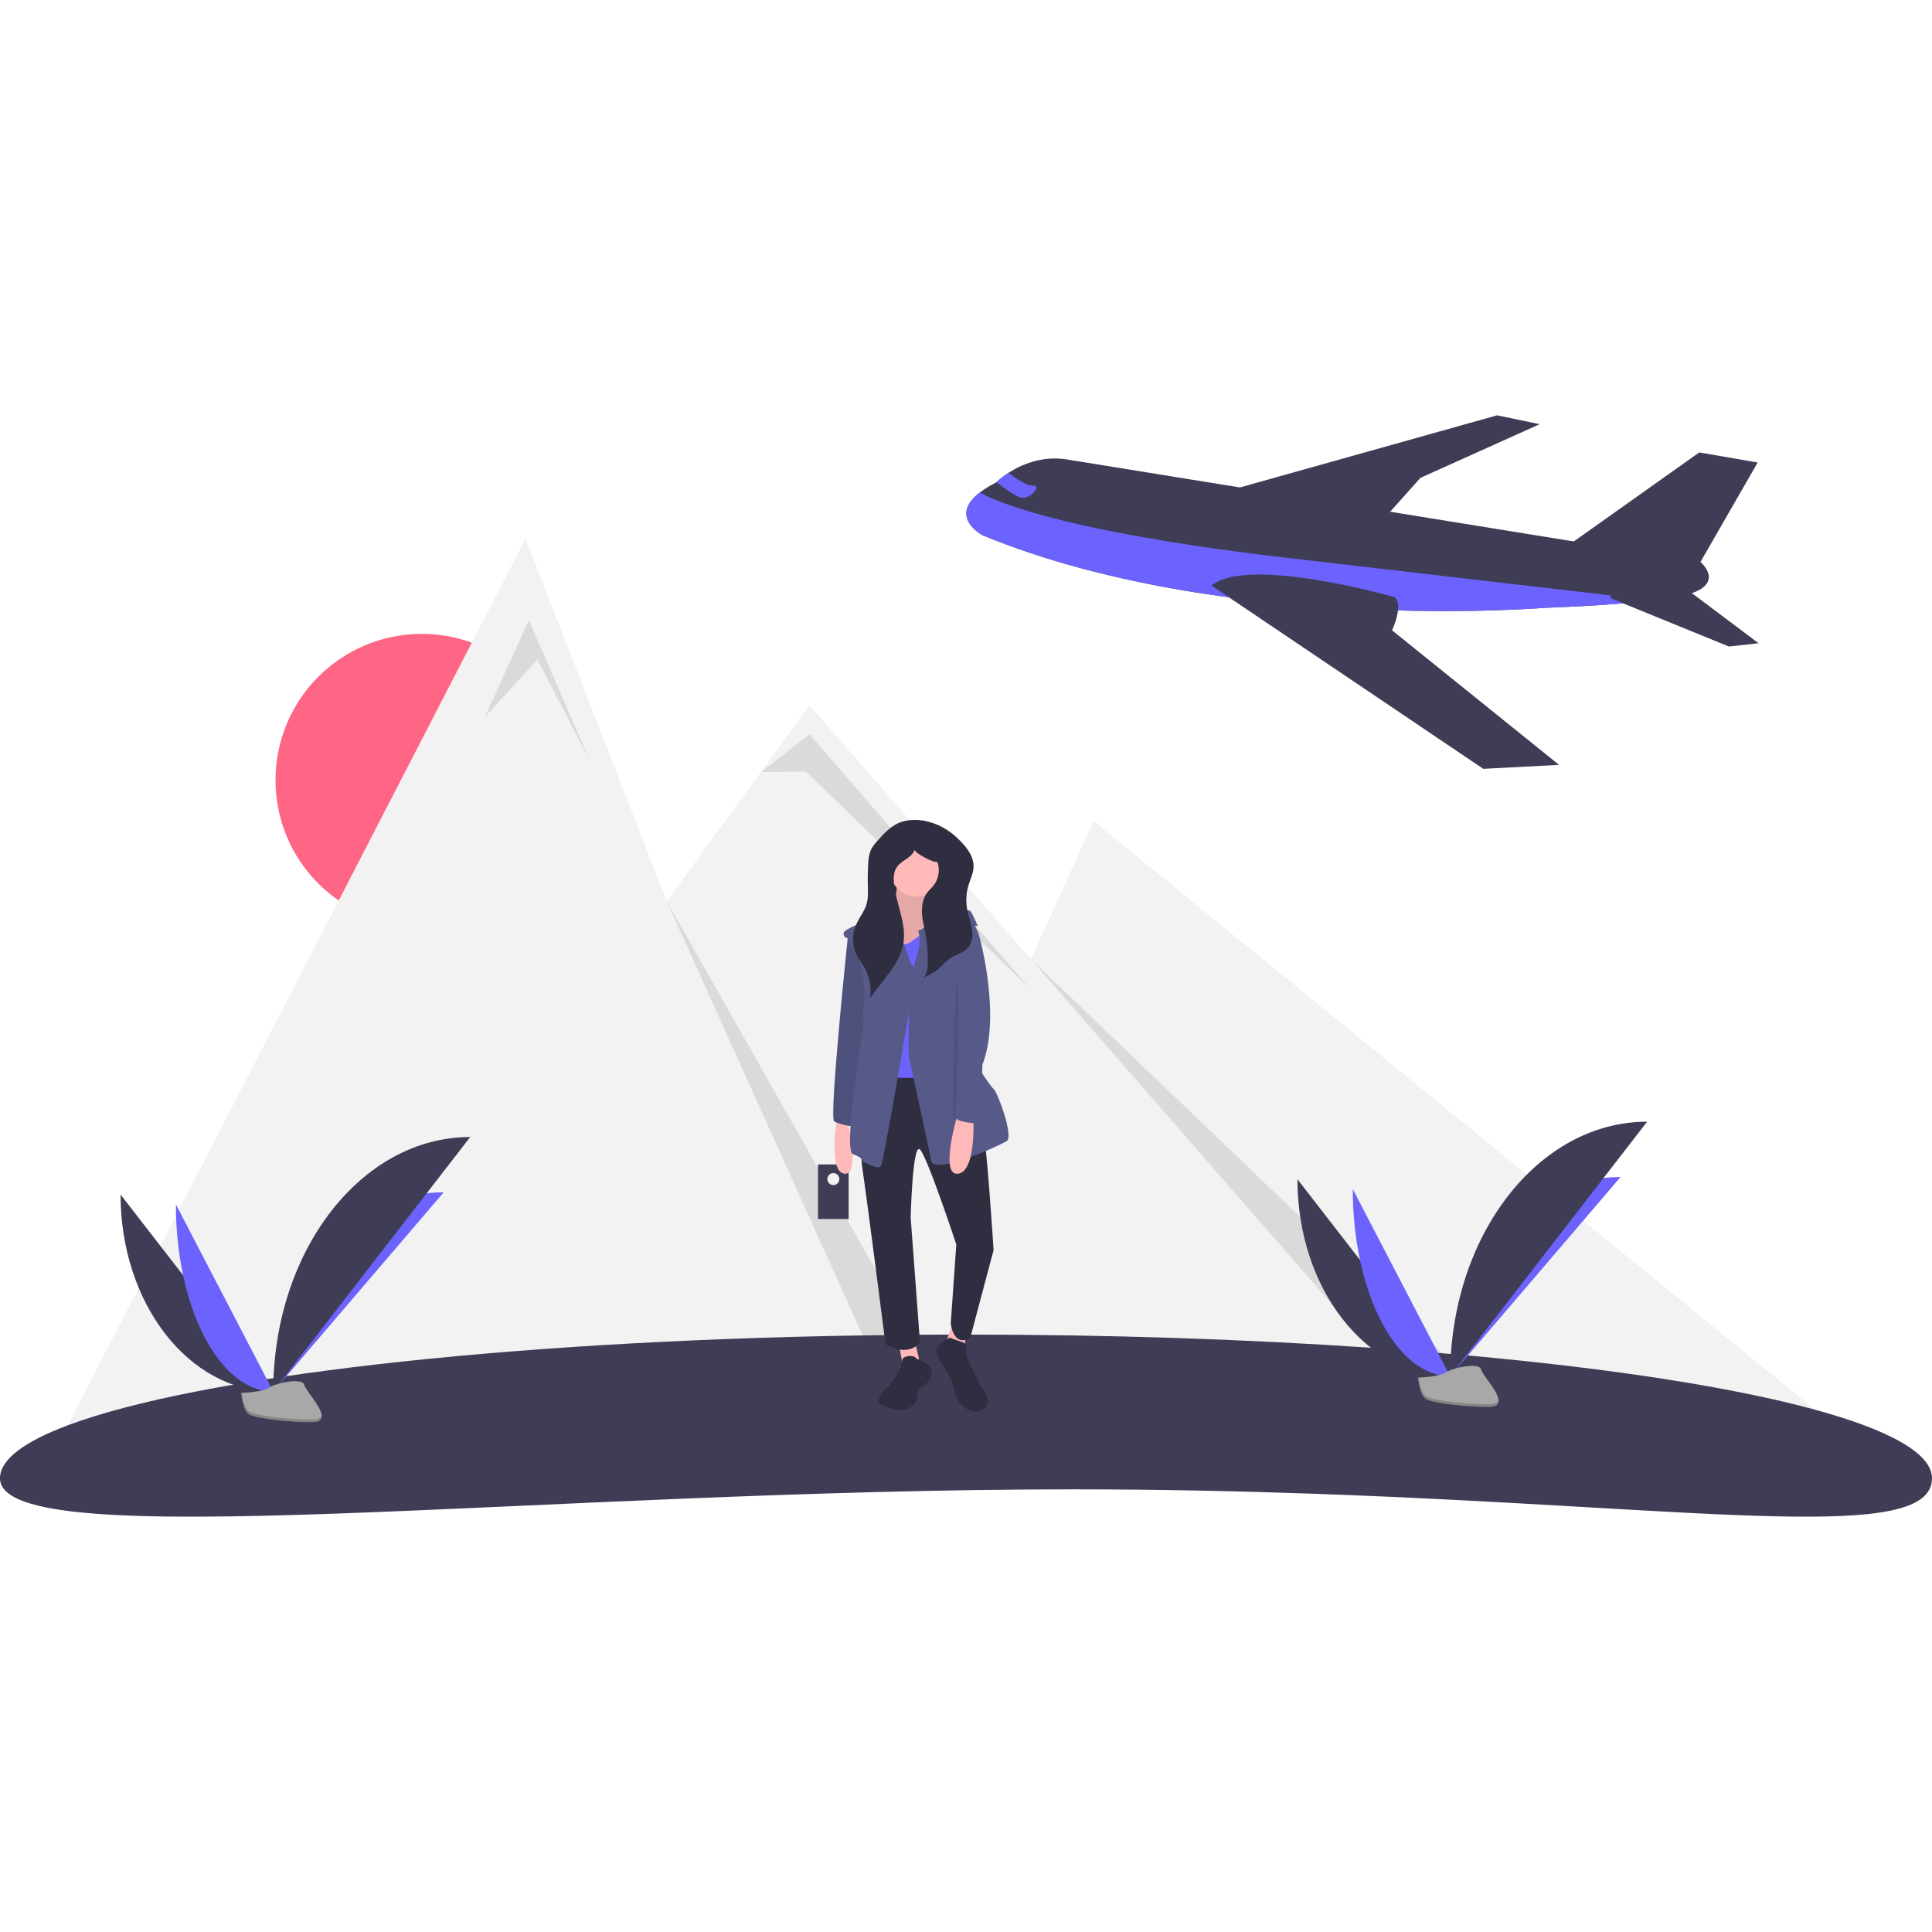
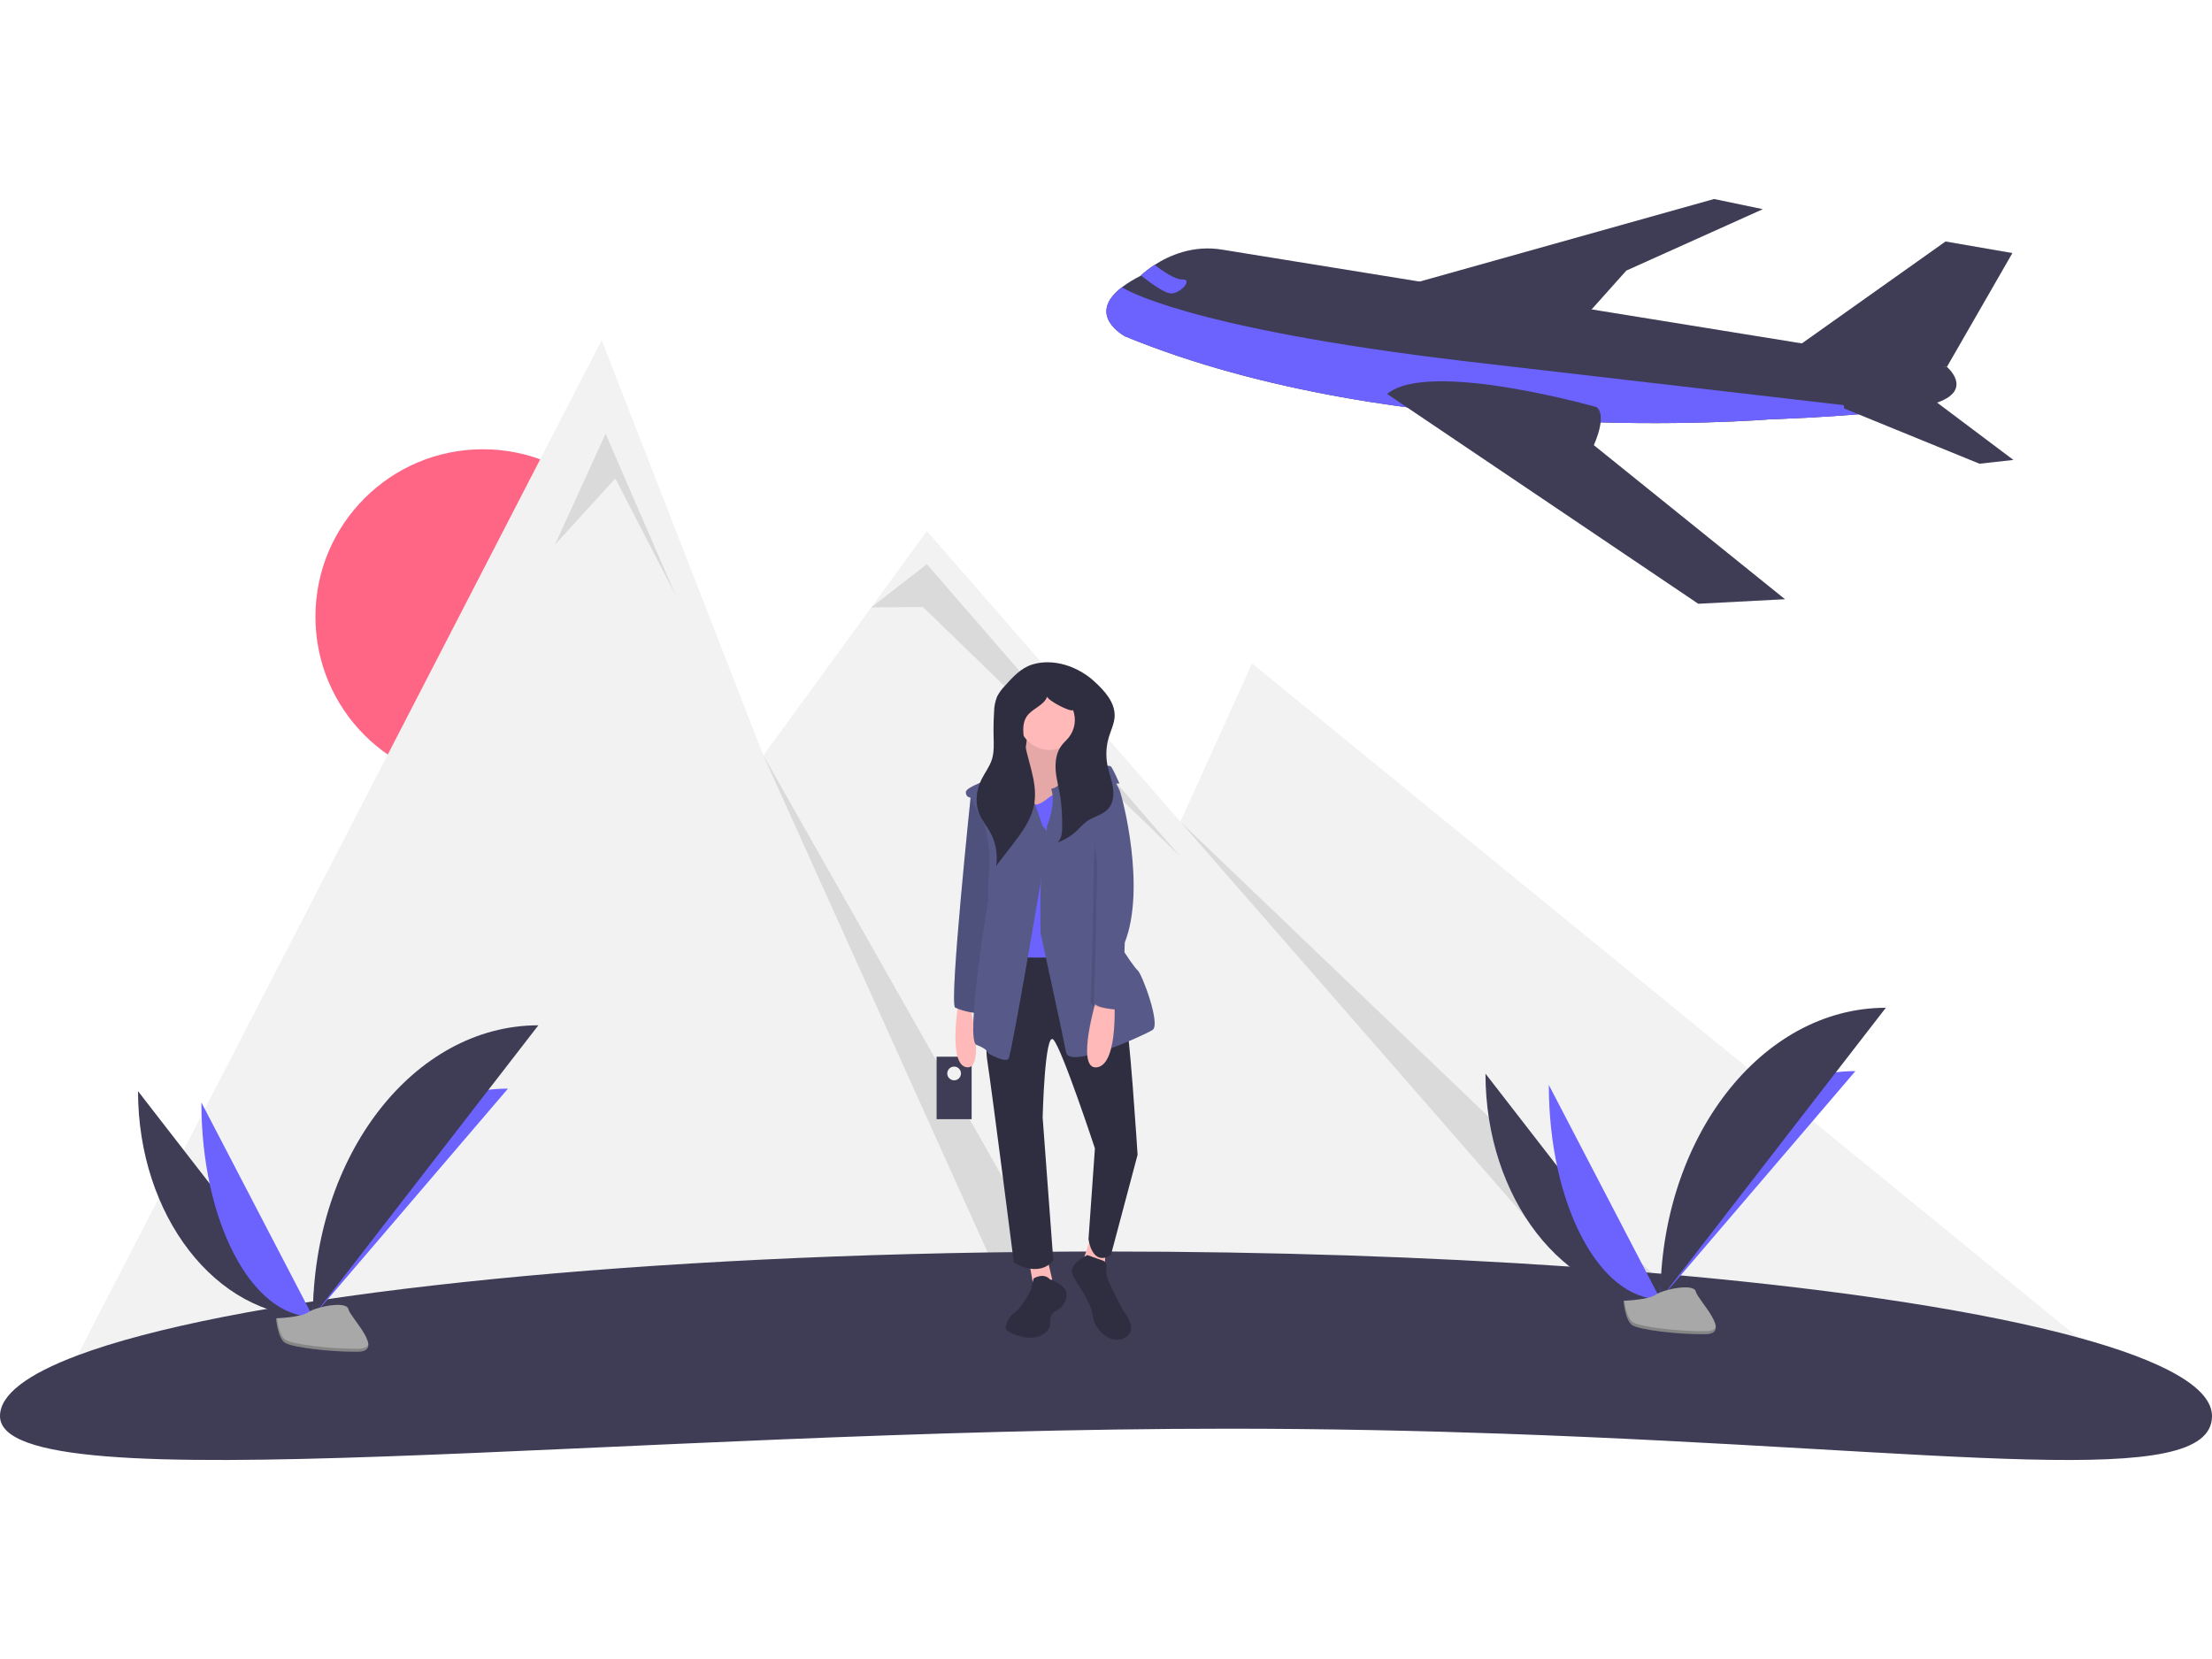
- <svg xmlns="http://www.w3.org/2000/svg" id="b15325d2-ef49-41bb-b39b-b88ff27f55f0" data-name="Layer 1" width="70" height="70" viewBox="0 0 1136 647.595">
+ <svg xmlns="http://www.w3.org/2000/svg" id="b15325d2-ef49-41bb-b39b-b88ff27f55f0" data-name="Layer 1" width="800" height="600" viewBox="0 0 1136 647.595">
  <circle cx="248" cy="214.523" r="86" fill="#ff6584" />
  <path d="M1132.4,737.995a174.165,174.165,0,0,1-15.93,12.73,201.787,201.787,0,0,1-42.43,22.81c-62.35-1.5-154.01-9.15-269.71-13.23q-12.945-4.425-26.48-9.58-17.91-6.825-36.85-15c-52.44-22.66-106.28-37.39-159.61-46.19q-17.19-2.835-34.29-4.86C306.28,655.875,84.2,740.495,58.48,750.725H56l15.82-30.64L341,198.725l62.95,161.62,20.09,51.59,55.37-75.98,28.59-39.23,130.2,149.27,36.8-81.27,254.78,207.92,14.21,11.59,14.38,11.74,4.58,3.74,136.21,111.16Z" transform="translate(-32 -126.2024)" fill="#f2f2f2" />
  <polygon points="285 177.523 311 120.523 347 203.523 316 143.523 285 177.523" opacity="0.1" />
  <path d="M581.39,689.535q-17.19-2.835-34.29-4.86L424.04,411.935Z" transform="translate(-32 -126.2024)" opacity="0.1" />
  <polygon points="447.411 209.752 476 187.523 606 337.523 474 209.523 447.411 209.752" opacity="0.1" />
  <polygon points="606.197 319.789 866 568.523 830.464 576.904 606.197 319.789" opacity="0.1" />
  <path d="M1168,751.225c0,19.37-32.96,23.78-93.96,22.31-62.35-1.5-154.01-9.15-269.71-13.23-43.76-1.54-90.97-2.58-141.33-2.58-313.7,0-631,40.17-631-6.5,0-11,14.12-21.5,39.82-31.14,76.2-28.58,254.18-49.51,467.4-52.88q14.55-.24,29.31-.35,15.63-.135,31.47-.13c84.77,0,165.21,2.76,237.46,7.71.23.02.45.04.68.05q8.7.6,17.23,1.24,9.315.705,18.43,1.45c1.25.1,2.5.2,3.74.31.9.07,1.8.15,2.69.23,1.64.13,3.28.27,4.9.42a.914.914,0,0,1,.17.01q4.47.39,8.88.78c.31.03.62.06.93.08,85.45,7.75,156.07,18.76,204.05,31.87C1143.06,722.865,1168,736.605,1168,751.225Z" transform="translate(-32 -126.2024)" fill="#3f3d56" />
  <path d="M102.887,584.384c0,64.016,40.16,115.817,89.791,115.817" transform="translate(-32 -126.2024)" fill="#3f3d56" />
  <path d="M192.678,700.202c0-64.735,44.817-117.118,100.201-117.118" transform="translate(-32 -126.2024)" fill="#6c63ff" />
  <path d="M135.42,590.188c0,60.809,25.61,110.014,57.258,110.014" transform="translate(-32 -126.2024)" fill="#6c63ff" />
  <path d="M192.678,700.202c0-82.717,51.801-149.651,115.817-149.651" transform="translate(-32 -126.2024)" fill="#3f3d56" />
  <path d="M173.788,701.018s12.734-.392,16.571-3.125,19.588-5.996,20.54-1.613,19.137,21.798,4.76,21.914-33.404-2.239-37.235-4.573S173.788,701.018,173.788,701.018Z" transform="translate(-32 -126.2024)" fill="#a8a8a8" />
  <path d="M215.916,716.668c-14.376.116-33.404-2.239-37.235-4.572-2.917-1.777-4.079-8.153-4.468-11.094-.269.012-.425.017-.425.017s.807,10.27,4.637,12.603,22.858,4.689,37.235,4.573c4.15-.033,5.583-1.51,5.505-3.697C220.587,715.818,219.005,716.643,215.916,716.668Z" transform="translate(-32 -126.2024)" opacity="0.2" />
  <path d="M794.887,575.384c0,64.016,40.16,115.817,89.791,115.817Z" transform="translate(-32 -126.2024)" fill="#3f3d56" />
  <path d="M884.678,691.202c0-64.735,44.817-117.118,100.201-117.118Z" transform="translate(-32 -126.2024)" fill="#6c63ff" />
  <path d="M827.42,581.188c0,60.809,25.61,110.014,57.258,110.014Z" transform="translate(-32 -126.2024)" fill="#6c63ff" />
  <path d="M884.678,691.202c0-82.717,51.801-149.651,115.817-149.651Z" transform="translate(-32 -126.2024)" fill="#3f3d56" />
  <path d="M865.788,692.018s12.734-.392,16.571-3.125,19.588-5.996,20.54-1.613,19.137,21.798,4.76,21.914-33.404-2.239-37.235-4.573S865.788,692.018,865.788,692.018Z" transform="translate(-32 -126.2024)" fill="#a8a8a8" />
  <path d="M907.916,707.668c-14.376.116-33.404-2.239-37.235-4.572-2.917-1.777-4.079-8.153-4.468-11.094-.269.012-.425.017-.425.017s.807,10.27,4.637,12.603,22.858,4.689,37.235,4.573c4.15-.033,5.583-1.51,5.505-3.697C912.587,706.818,911.005,707.643,907.916,707.668Z" transform="translate(-32 -126.2024)" opacity="0.2" />
  <rect x="481" y="440.479" width="18" height="32.087" fill="#3f3d56" />
  <circle cx="490" cy="449.088" r="3.522" fill="#f2f2f2" />
  <path d="M524.182,539.261s-5.478,31.775,4.383,32.871,1.096-33.966,1.096-33.966Z" transform="translate(-32 -126.2024)" fill="#ffb9b9" />
  <path d="M530.756,430.788s-11.505,109.021-8.218,110.665,12.053,3.835,13.696,2.191,8.218-69.028,8.218-69.028l-4.931-35.062Z" transform="translate(-32 -126.2024)" fill="#575a89" />
  <path d="M530.756,430.788s-11.505,109.021-8.218,110.665,12.053,3.835,13.696,2.191,8.218-69.028,8.218-69.028l-4.931-35.062Z" transform="translate(-32 -126.2024)" opacity="0.1" />
  <rect x="519.848" y="255.554" width="34.514" height="37.253" fill="#2f2e41" />
  <path d="M559.792,398.465s-1.096,24.105-8.766,25.749,7.122,29.584,7.122,29.584l23.009-2.191,5.478-32.871s-12.6-2.191-8.218-19.175Z" transform="translate(-32 -126.2024)" fill="#ffb9b9" />
  <path d="M559.792,398.465s-1.096,24.105-8.766,25.749,7.122,29.584,7.122,29.584l23.009-2.191,5.478-32.871s-12.6-2.191-8.218-19.175Z" transform="translate(-32 -126.2024)" opacity="0.1" />
  <polygon points="528.888 547.829 530.531 557.142 540.393 554.951 538.201 545.637 528.888 547.829" fill="#ffb9b9" />
  <polygon points="560.115 533.585 556.828 543.446 567.237 548.924 567.785 540.707 560.115 533.585" fill="#ffb9b9" />
  <path d="M549.383,511.869s-13.148,38.349-10.409,56.428,13.696,104.09,13.696,104.09,12.6,8.218,20.27-1.096L567.462,597.881s1.096-44.375,5.478-39.993,21.366,55.88,21.366,55.88l-3.287,46.567s1.644,14.244,11.505,8.218l13.696-51.497s-4.383-69.028-6.574-71.768-16.435-34.514-16.435-34.514Z" transform="translate(-32 -126.2024)" fill="#2f2e41" />
  <circle cx="539.023" cy="267.058" r="15.887" fill="#ffb9b9" />
  <path d="M554.862,432.432s6.026,8.765,13.696,2.739,12.053-6.574,12.053-6.574l9.313,5.478-2.191,21.366,3.287,59.167s-39.993,3.287-42.184-1.096,2.739-23.009,2.739-23.009l-7.122-39.993V432.432Z" transform="translate(-32 -126.2024)" fill="#6c63ff" />
  <path d="M567.462,448.319s-9.861-30.131-13.148-30.679-12.6,6.026-12.6,6.026-13.696,4.383-13.696,7.122,2.191,2.739,2.191,2.739l7.67,14.792s3.287,13.148,2.191,21.914a88.139,88.139,0,0,0-.548,15.887s-12.053,72.315-6.026,74.507,6.026,4.383,6.026,4.383,8.766,4.931,10.409,2.739,17.531-96.421,17.531-96.421S575.68,455.441,567.462,448.319Z" transform="translate(-32 -126.2024)" fill="#575a89" />
  <path d="M569.653,448.319s4.931-11.505,2.191-19.175c0,0,2.739-.548,3.835-2.191s0-9.861,2.739-10.409,23.009,0,24.105,1.096,4.383,8.766,4.383,8.766h-1.644l-12.053,19.722s6.026,37.253,4.931,43.28,15.887,31.227,18.079,32.871,12.053,27.94,7.67,30.679-42.732,20.27-44.375,11.505-13.148-61.359-13.148-61.359-.548-29.036,1.096-36.158S569.653,448.319,569.653,448.319Z" transform="translate(-32 -126.2024)" fill="#575a89" />
  <path d="M595.402,535.974s-11.505,37.801,0,36.158,8.765-37.253,8.765-37.253Z" transform="translate(-32 -126.2024)" fill="#ffb9b9" />
  <path d="M571.321,681.172s9.083,2.595,8.434,8.434a9.716,9.716,0,0,1-5.839,7.785,5.864,5.864,0,0,0-2.595,5.839c.649,3.893-5.19,9.732-14.922,7.137s-7.785-5.19-7.785-5.19a11.268,11.268,0,0,1,4.541-7.137c3.893-2.595,8.434-11.678,8.434-12.327s1.298-5.19,1.298-5.19S568.077,677.28,571.321,681.172Z" transform="translate(-32 -126.2024)" fill="#2f2e41" />
  <path d="M590.471,668.553s-9.861,4.383-7.67,9.861,9.313,13.148,10.409,21.366,10.409,15.34,16.983,10.957-1.096-13.148-1.096-13.148-8.218-15.34-8.765-18.627,1.096-6.574-2.191-7.67S590.471,668.553,590.471,668.553Z" transform="translate(-32 -126.2024)" fill="#2f2e41" />
  <path d="M604.989,432.158s-1.37-6.3.274-2.465,13.696,50.402,2.739,78.342c0,0-1.096,34.514-2.191,34.514s-14.244-.548-13.696-4.383,1.644-65.741,1.644-69.576,1.917-28.762,1.917-28.762Z" transform="translate(-32 -126.2024)" opacity="0.1" />
  <path d="M602.524,422.571a33.121,33.121,0,0,1,4.383,7.122c1.644,3.835,13.696,50.402,2.739,78.342,0,0-1.096,34.514-2.191,34.514s-14.244-.548-13.696-4.383,1.644-65.741,1.644-69.576-3.287-29.584-3.287-29.584Z" transform="translate(-32 -126.2024)" fill="#575a89" />
  <path d="M562.067,365.29c-5.748,1.797-10.04,6.493-14.04,10.996a23.298,23.298,0,0,0-3.918,5.365,21.605,21.605,0,0,0-1.582,7.886q-.4,6.287-.256,12.594c.092,4.027.339,8.156-.899,11.989-1.197,3.706-3.688,6.839-5.4,10.338-2.73,5.581-3.36,12.353-.84,18.032,1.387,3.126,3.632,5.786,5.309,8.766a27.151,27.151,0,0,1,3.12,17.462l7.889-10.22c5.053-6.546,10.265-13.443,11.687-21.588,2.062-11.815-4.241-23.388-5.484-35.317-.347-3.326-.23-6.919,1.653-9.683,2.779-4.08,8.824-5.522,10.495-10.167.242,1.945,11.895,8.141,13.298,6.936a14.51,14.51,0,0,1-2.201,14.015c-1.128,1.4-2.514,2.579-3.614,4.001-2.849,3.684-3.497,8.651-3.095,13.291s1.738,9.146,2.444,13.749a102.113,102.113,0,0,1,.853,13.824c.052,3.2-.035,6.77-2.279,9.052a27.395,27.395,0,0,0,9.861-6.044,49.113,49.113,0,0,1,4.918-4.662c3.529-2.546,8.31-3.301,11.189-6.564,2.57-2.913,2.98-7.187,2.376-11.025s-2.076-7.49-2.816-11.304a30.364,30.364,0,0,1,.762-14.584c1.048-3.433,2.72-6.743,2.925-10.326.417-7.31-5.219-13.424-10.638-18.347C585.664,366.379,573.092,361.843,562.067,365.29Z" transform="translate(-32 -126.2024)" fill="#2f2e41" />
  <path d="M1027.395,230.569c-4.857,1.793-13.383,3.26-23.253,4.444-26.839,3.221-63.62,4.364-63.62,4.364s-189.025,15.679-330.706-42.631c0,0-20.608-10.806-1.465-25.344a61.778,61.778,0,0,1,9.348-5.708s.079-.081.236-.23a49.534,49.534,0,0,1,7.023-5.414c7.339-4.744,19.733-10.373,34.816-7.823l372.091,60.186S1045.456,223.897,1027.395,230.569Z" transform="translate(-32 -126.2024)" fill="#f2f2f2" />
  <path d="M953.25,203.295l77.9-55.271,34.334,5.938-33.62,58.452S954.145,213.032,953.25,203.295Z" transform="translate(-32 -126.2024)" fill="#f2f2f2" />
  <polygon points="725.129 43.517 880.294 0 905.307 5.226 835.216 36.756 813.306 61.264 725.129 43.517" fill="#f2f2f2" />
  <path d="M1004.141,235.013c-26.839,3.221-63.62,4.364-63.62,4.364s-189.025,15.679-330.706-42.631c0,0-20.608-10.806-1.465-25.344l.065.266s30.569,20.662,176.636,37.914Z" transform="translate(-32 -126.2024)" fill="#f2f2f2" />
  <path d="M979.198,233.818l69.376,28.324L1066,260.207l-41.496-31.184S974.315,218.319,979.198,233.818Z" transform="translate(-32 -126.2024)" fill="#f2f2f2" />
  <path d="M633.544,174.694c-3.312.058-10.895-5.496-15.61-9.229a49.534,49.534,0,0,1,7.023-5.414c3.8,2.917,10.565,7.64,14.325,7.471C644.711,167.279,638.527,174.608,633.544,174.694Z" transform="translate(-32 -126.2024)" fill="#f2f2f2" />
  <path d="M948.702,331.734l-44.539,2.328L778.943,249.622l-23.247-15.676-11.298-7.618c21.186-17.907,107.616,6.783,107.616,6.783,1.655,1.397,2.18,3.717,2.105,6.279-.142,4.802-2.397,10.454-3.267,12.465-.209.485-.337.758-.337.758Z" transform="translate(-32 -126.2024)" fill="#f2f2f2" />
  <path d="M1027.395,230.569c-4.857,1.793-13.383,3.26-23.253,4.444-26.839,3.221-63.62,4.364-63.62,4.364s-189.025,15.679-330.706-42.631c0,0-20.608-10.806-1.465-25.344a61.778,61.778,0,0,1,9.348-5.708s.079-.081.236-.23a49.534,49.534,0,0,1,7.023-5.414c7.339-4.744,19.733-10.373,34.816-7.823l372.091,60.186S1045.456,223.897,1027.395,230.569Z" transform="translate(-32 -126.2024)" fill="#3f3d56" />
  <path d="M953.25,203.295l77.9-55.271,34.334,5.938-33.62,58.452S954.145,213.032,953.25,203.295Z" transform="translate(-32 -126.2024)" fill="#3f3d56" />
  <polygon points="725.129 43.517 880.294 0 905.307 5.226 835.216 36.756 813.306 61.264 725.129 43.517" fill="#3f3d56" />
  <path d="M1004.141,235.013c-26.839,3.221-63.62,4.364-63.62,4.364s-189.025,15.679-330.706-42.631c0,0-20.608-10.806-1.465-25.344l.065.266s30.569,20.662,176.636,37.914Z" transform="translate(-32 -126.2024)" fill="#6c63ff" />
  <path d="M979.198,233.818l69.376,28.324L1066,260.207l-41.496-31.184S974.315,218.319,979.198,233.818Z" transform="translate(-32 -126.2024)" fill="#3f3d56" />
  <path d="M633.544,174.694c-3.312.058-10.895-5.496-15.61-9.229a49.534,49.534,0,0,1,7.023-5.414c3.8,2.917,10.565,7.64,14.325,7.471C644.711,167.279,638.527,174.608,633.544,174.694Z" transform="translate(-32 -126.2024)" fill="#6c63ff" />
  <path d="M948.702,331.734l-44.539,2.328L778.943,249.622l-23.247-15.676-11.298-7.618c21.186-17.907,107.616,6.783,107.616,6.783,1.655,1.397,2.18,3.717,2.105,6.279-.142,4.802-2.397,10.454-3.267,12.465-.209.485-.337.758-.337.758Z" transform="translate(-32 -126.2024)" fill="#3f3d56" />
</svg>
